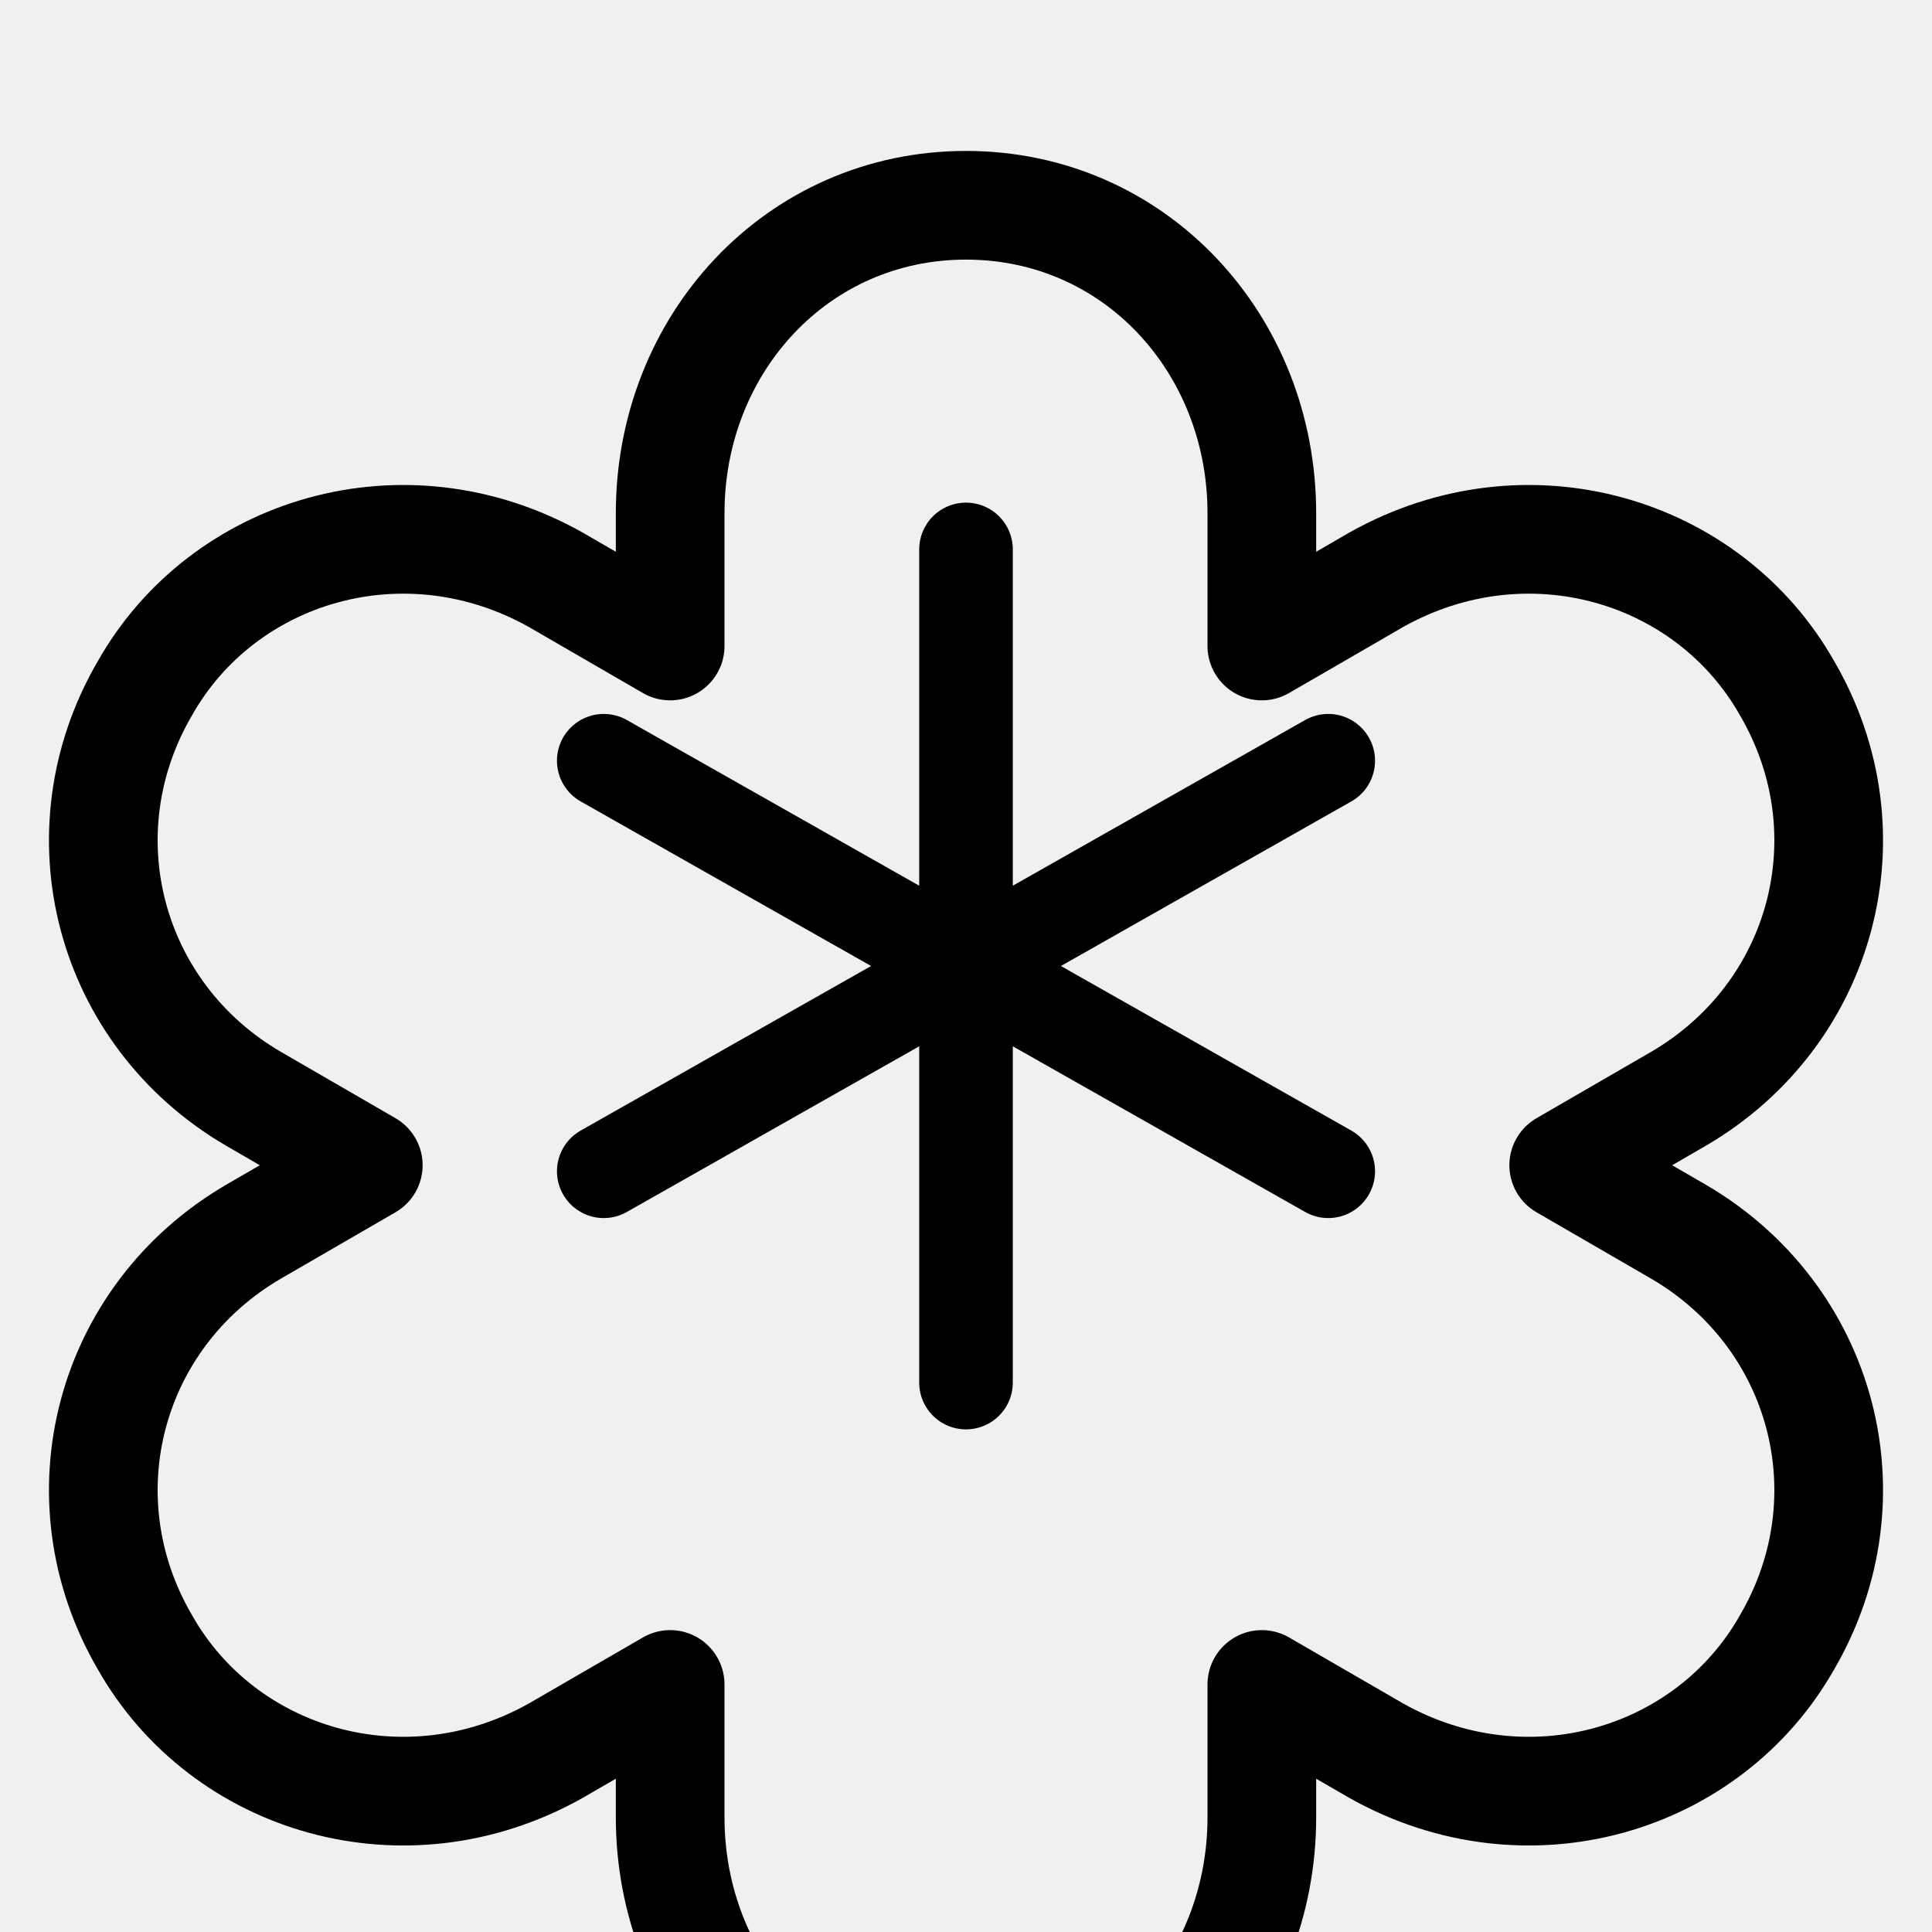
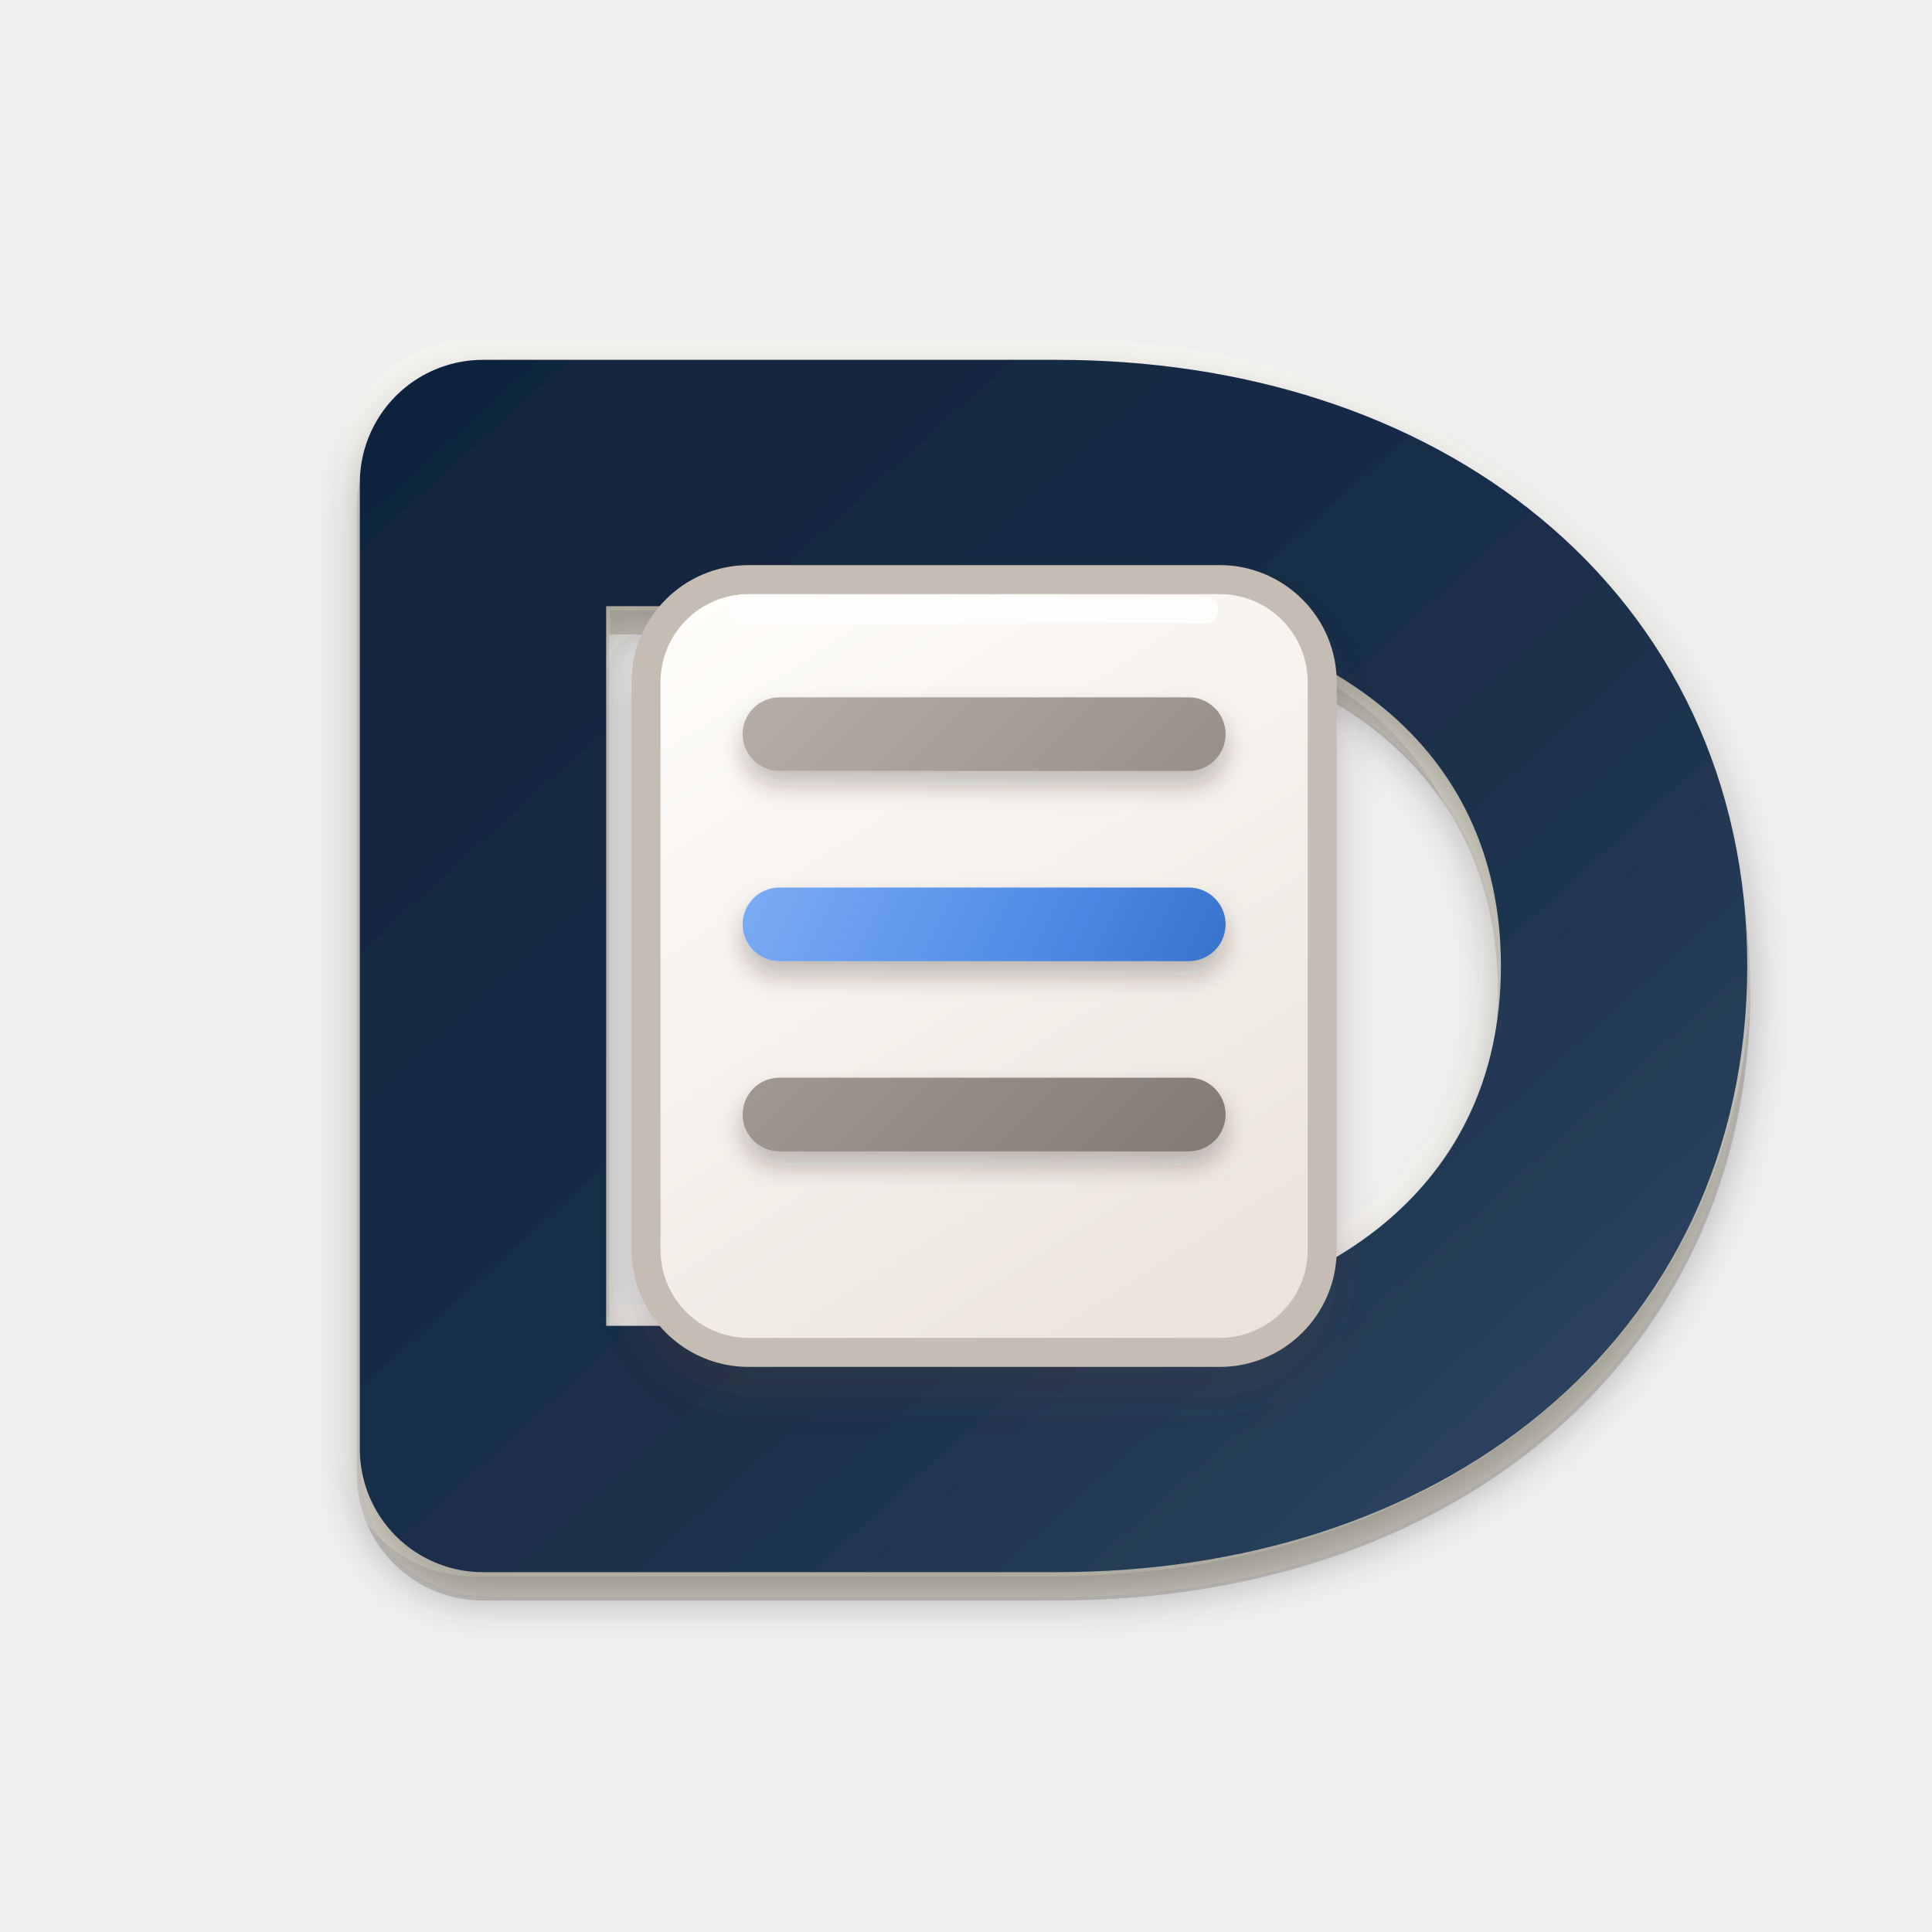
- <svg xmlns="http://www.w3.org/2000/svg" viewBox="0 0 32 32" fill="none">
-   <path d="M16 3.4c2.8 0 4.9 2.3 4.9 5.1v2.2l1.9-1.1c2.5-1.4 5.5-.5 6.8 1.8 1.4 2.4.6 5.4-1.8 6.8l-1.9 1.1 1.9 1.1c2.4 1.4 3.2 4.4 1.8 6.8-1.3 2.3-4.3 3.2-6.8 1.8l-1.9-1.1v2.2c0 2.8-2.1 5.1-4.9 5.1s-4.9-2.3-4.9-5.1v-2.2l-1.9 1.1c-2.5 1.4-5.5.5-6.8-1.8-1.4-2.4-.6-5.4 1.8-6.8l1.9-1.1-1.9-1.1C1.8 16.8 1 13.8 2.4 11.4c1.3-2.3 4.3-3.2 6.8-1.8l1.9 1.1V8.5c0-2.8 2.1-5.1 4.9-5.1Z" stroke="currentColor" stroke-linejoin="round" stroke-width="1.8" />
-   <path d="M16 9.1v13.8M10 12.6l12 6.8M10 19.4l12-6.8" stroke="currentColor" stroke-linecap="round" stroke-width="1.55" />
+ <svg xmlns="http://www.w3.org/2000/svg" viewBox="0 0 32 32" fill="none" class="brand-mark__svg" aria-hidden="true" focusable="false">
+   <defs>
+     <linearGradient id="brand-mark-ink" x1="7" y1="5" x2="27" y2="27" gradientUnits="userSpaceOnUse">
+       <stop offset="0" stop-color="#10233b" />
+       <stop offset="0.58" stop-color="#1b304b" />
+       <stop offset="1" stop-color="#304965" />
+     </linearGradient>
+     <linearGradient id="brand-mark-page" x1="13" y1="9" x2="22" y2="23" gradientUnits="userSpaceOnUse">
+       <stop offset="0" stop-color="#fffdfa" />
+       <stop offset="1" stop-color="#e8e1d9" />
+     </linearGradient>
+     <linearGradient id="brand-mark-rule" x1="13" y1="11" x2="21" y2="19" gradientUnits="userSpaceOnUse">
+       <stop offset="0" stop-color="#b6aea6" />
+       <stop offset="1" stop-color="#7f7770" />
+     </linearGradient>
+     <linearGradient id="brand-mark-blue" x1="13" y1="14" x2="21" y2="18" gradientUnits="userSpaceOnUse">
+       <stop offset="0" stop-color="#79aaf4" />
+       <stop offset="0.55" stop-color="#4a88e4" />
+       <stop offset="1" stop-color="#2b64bd" />
+     </linearGradient>
+     <filter id="brand-mark-shell-shadow" x="-24%" y="-28%" width="148%" height="170%" color-interpolation-filters="sRGB">
+       <feDropShadow dx="0" dy="0.42" stdDeviation="0.38" flood-color="#1b1712" flood-opacity="0.3" />
+     </filter>
+     <filter id="brand-mark-page-shadow" x="-30%" y="-26%" width="160%" height="165%" color-interpolation-filters="sRGB">
+       <feDropShadow dx="0" dy="0.5" stdDeviation="0.34" flood-color="#4a4036" flood-opacity="0.28" />
+     </filter>
+     <filter id="brand-mark-rule-shadow" x="-30%" y="-70%" width="160%" height="240%" color-interpolation-filters="sRGB">
+       <feDropShadow dx="0" dy="0.24" stdDeviation="0.2" flood-color="#312a24" flood-opacity="0.28" />
+     </filter>
+   </defs>
+   <path class="brand-mark__depth" d="M8 24V8h9.5c5.4 0 9.4 3.1 9.4 8s-4 8-9.4 8H8" fill="none" stroke="#71675c" stroke-width="4.18" stroke-linecap="round" stroke-linejoin="round" stroke-opacity="0.28" transform="translate(0 0.42)" />
+   <path class="brand-mark__edge" d="M8 24V8h9.5c5.4 0 9.4 3.1 9.4 8s-4 8-9.4 8H8" fill="none" stroke="#fffaf2" stroke-width="4.5" stroke-linecap="round" stroke-linejoin="round" stroke-opacity="0.36" transform="translate(-0.14 -0.14)" />
+   <path class="brand-mark__shell" d="M8 24V8h9.5c5.4 0 9.4 3.1 9.4 8s-4 8-9.4 8H8" fill="none" stroke="url(#brand-mark-ink)" stroke-width="4.08" stroke-linecap="round" stroke-linejoin="round" filter="url(#brand-mark-shell-shadow)" />
+   <rect class="brand-mark__document" x="10.7" y="9.6" width="11.2" height="12.8" rx="1.7" fill="url(#brand-mark-page)" stroke="#c5bcb3" stroke-width="0.48" filter="url(#brand-mark-page-shadow)" />
+   <path class="brand-mark__document-edge" d="M12.35 10.1h7.6" stroke="#fff" stroke-width="0.46" stroke-linecap="round" stroke-opacity="0.78" />
+   <g class="brand-mark__rules">
+     <g class="brand-mark__rule brand-mark__rule--paper" filter="url(#brand-mark-rule-shadow)">
+       <rect x="12.3" y="11.55" width="8" height="1.22" rx="0.61" fill="url(#brand-mark-rule)" />
+     </g>
+     <g class="brand-mark__rule brand-mark__rule--accent" filter="url(#brand-mark-rule-shadow)">
+       <rect x="12.3" y="14.7" width="8" height="1.22" rx="0.61" fill="url(#brand-mark-blue)" />
+     </g>
+     <g class="brand-mark__rule brand-mark__rule--paper" filter="url(#brand-mark-rule-shadow)">
+       <rect x="12.3" y="17.85" width="8" height="1.22" rx="0.61" fill="url(#brand-mark-rule)" />
+     </g>
+   </g>
</svg>
